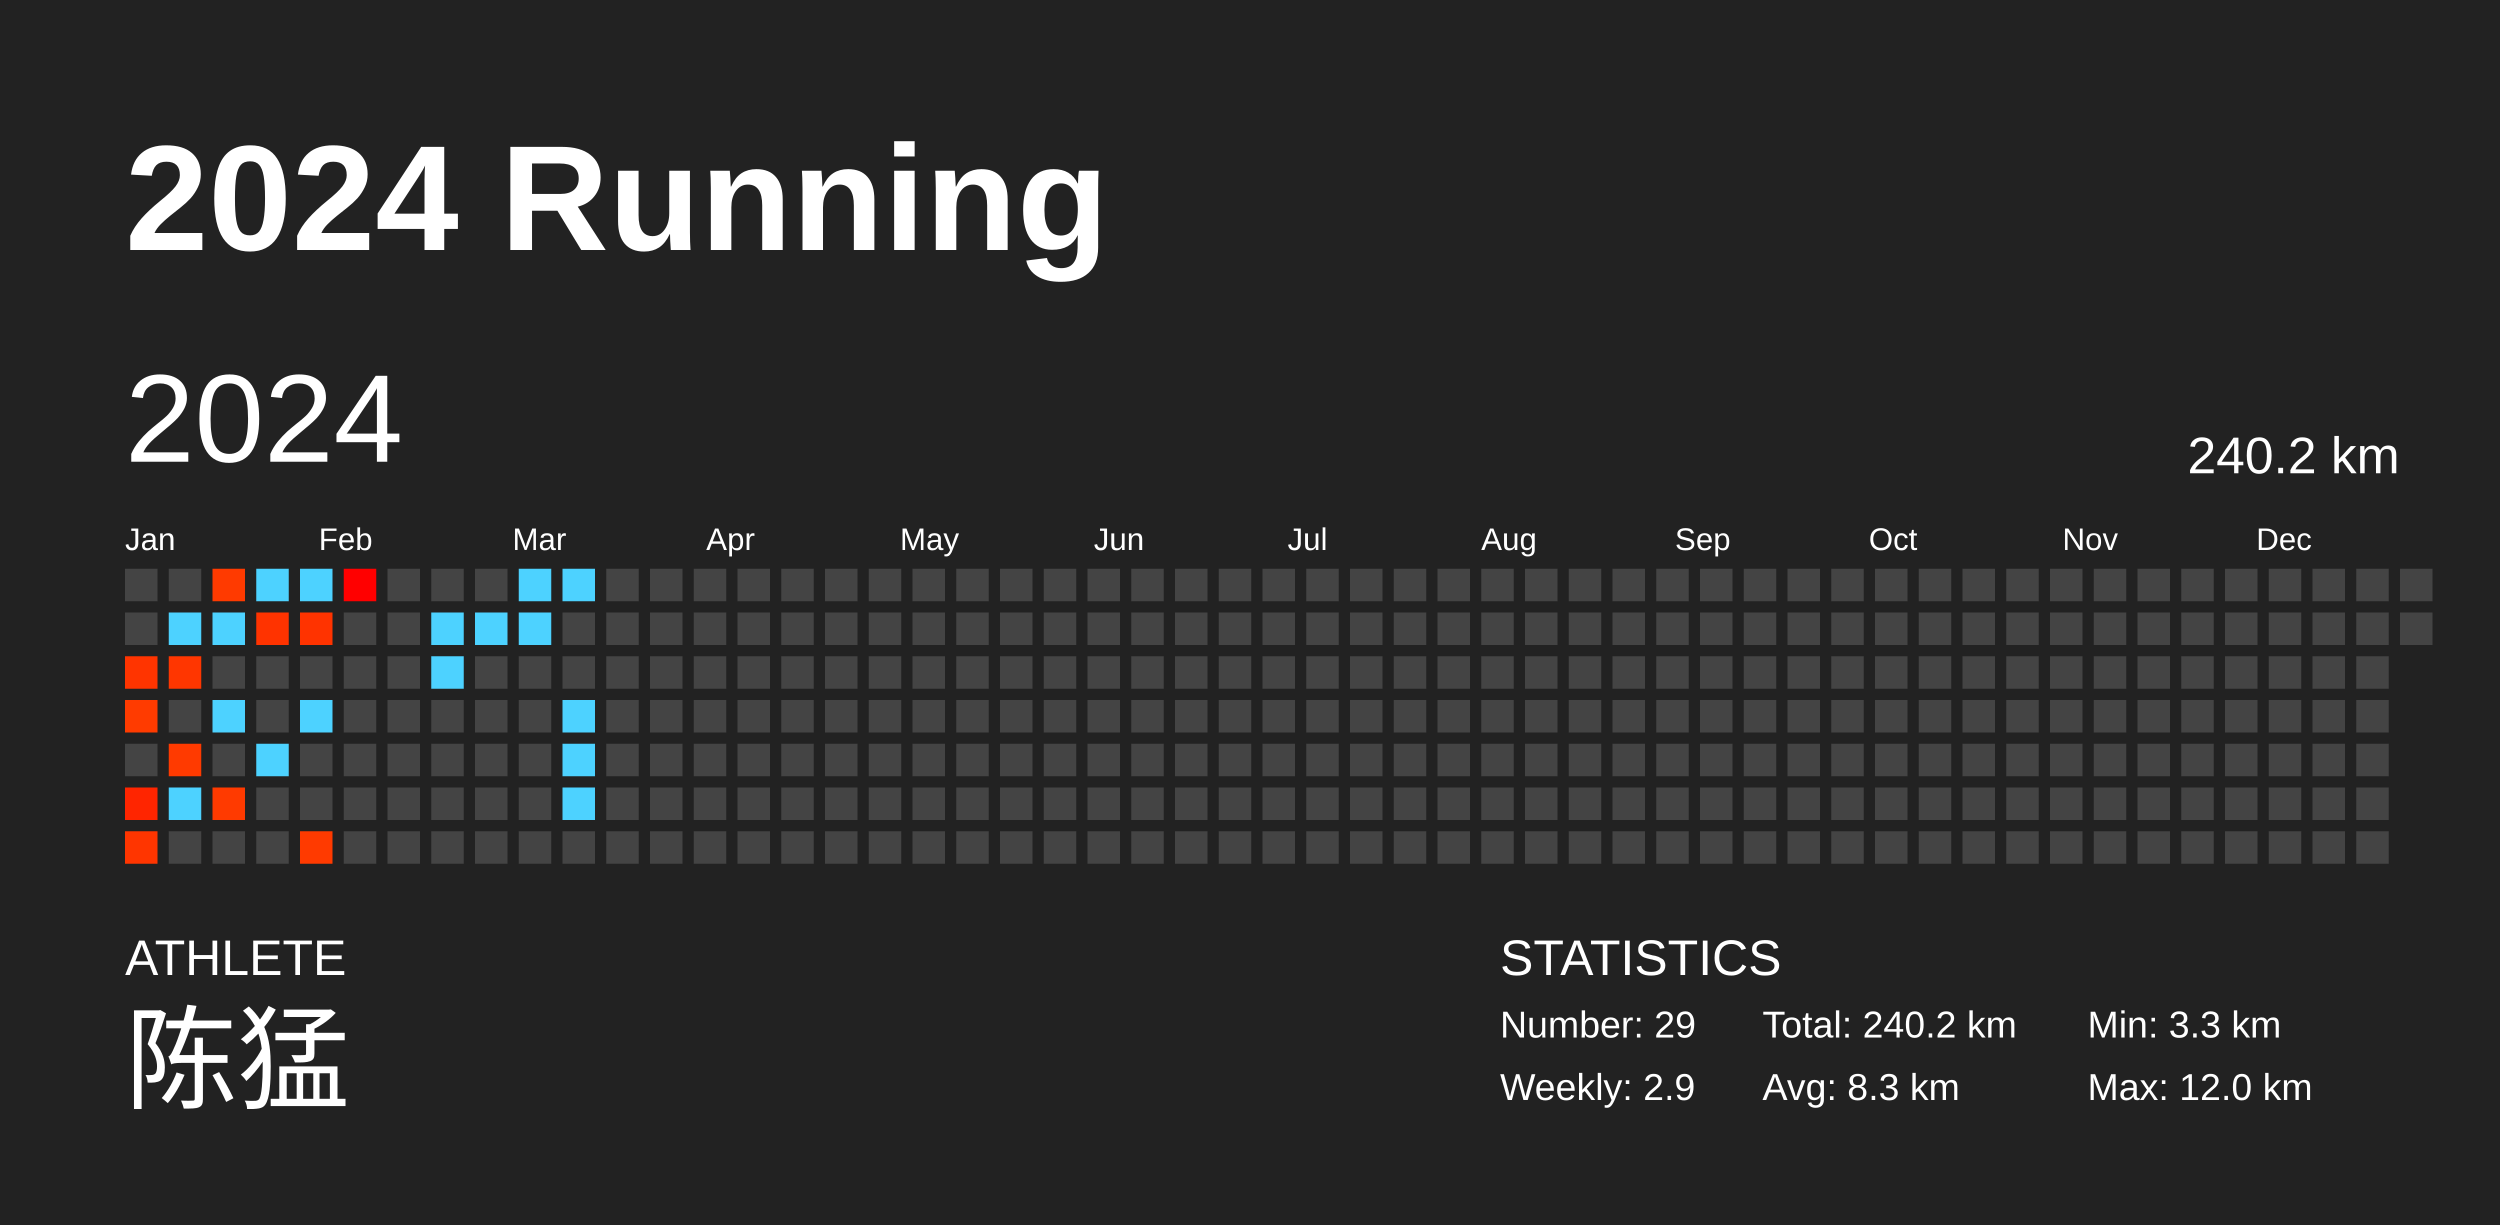
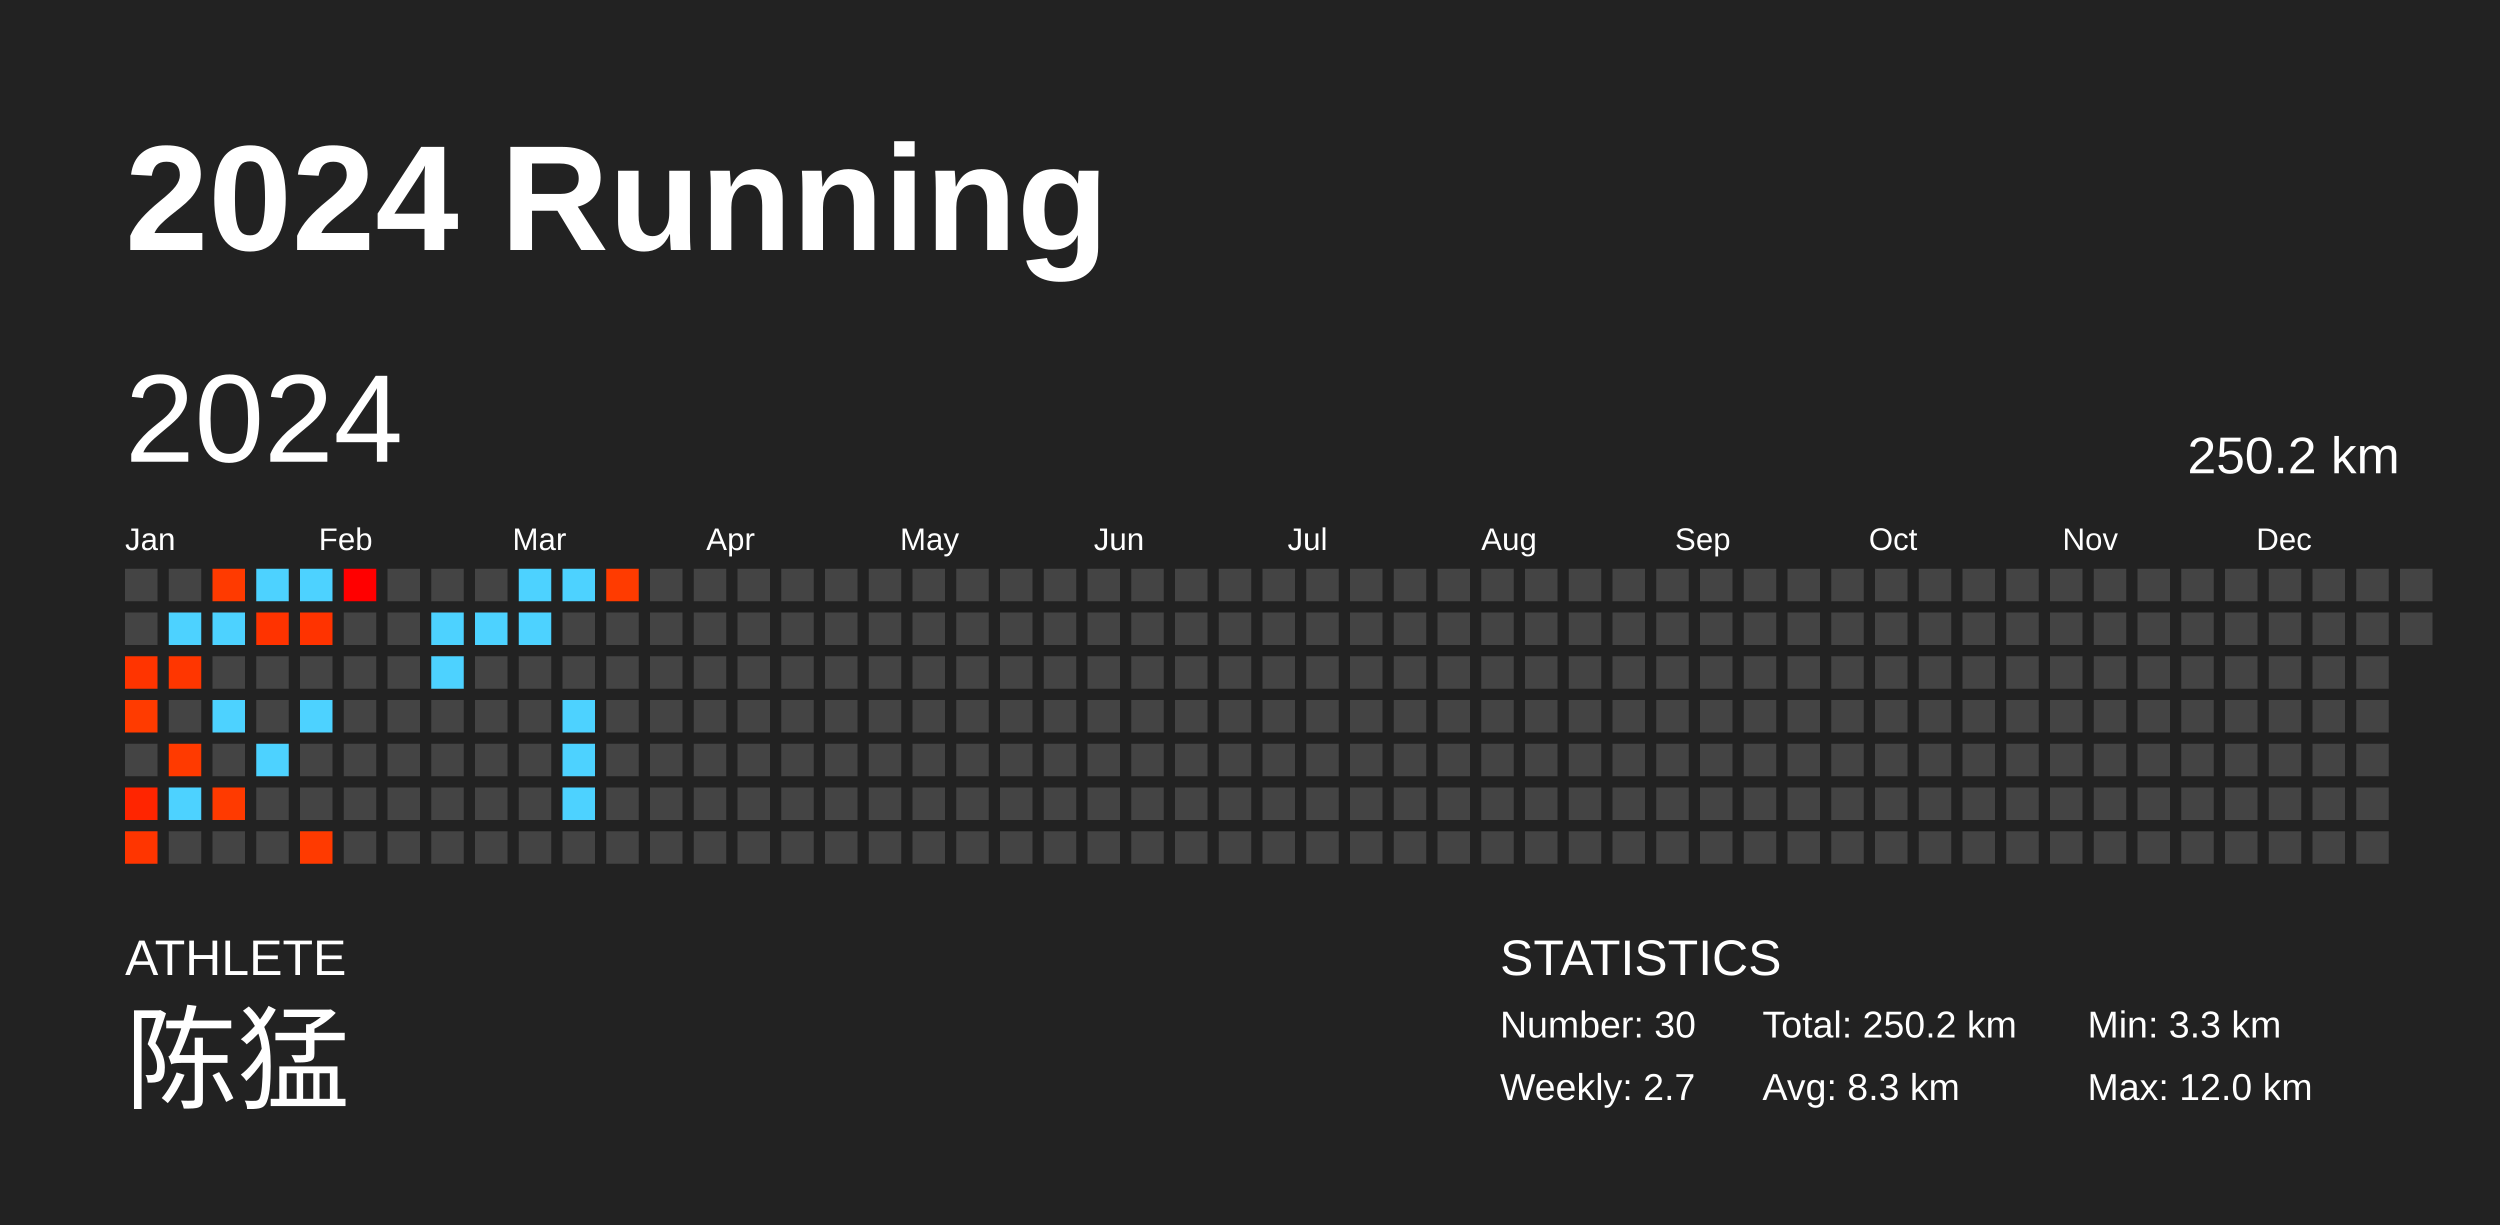
<svg xmlns="http://www.w3.org/2000/svg" baseProfile="full" height="98mm" version="1.1" viewBox="0,0,200,98" width="200mm">
  <defs />
  <rect fill="#222222" height="98" width="200" x="0" y="0" />
  <text fill="#FFFFFF" style="font-size:12px; font-family:Arial; font-weight:bold;" x="10" y="20">2024 Running</text>
  <text fill="#FFFFFF" style="font-size:4px; font-family:Arial" x="10" y="78">ATHLETE</text>
  <text fill="#FFFFFF" style="font-size:9px; font-family:Arial" x="10" y="88">陈猛</text>
  <text fill="#FFFFFF" style="font-size:4px; font-family:Arial" x="120" y="78">STATISTICS</text>
-   <text fill="#FFFFFF" style="font-size:3px; font-family:Arial" x="120" y="83">Number: 29</text>
-   <text fill="#FFFFFF" style="font-size:3px; font-family:Arial" x="120" y="88">Weekly: 2.9</text>
-   <text fill="#FFFFFF" style="font-size:3px; font-family:Arial" x="141" y="83">Total: 240.2 km</text>
+   <text fill="#FFFFFF" style="font-size:3px; font-family:Arial" x="120" y="83">Number: 30</text>
+   <text fill="#FFFFFF" style="font-size:3px; font-family:Arial" x="120" y="88">Weekly: 2.7</text>
+   <text fill="#FFFFFF" style="font-size:3px; font-family:Arial" x="141" y="83">Total: 250.2 km</text>
  <text fill="#FFFFFF" style="font-size:3px; font-family:Arial" x="141" y="88">Avg: 8.3 km</text>
  <text fill="#FFFFFF" style="font-size:3px; font-family:Arial" x="167" y="83">Min: 3.3 km</text>
  <text fill="#FFFFFF" style="font-size:3px; font-family:Arial" x="167" y="88">Max: 12.0 km</text>
  <text dominant-baseline="hanging" fill="#FFFFFF" style="font-size:10.0px; font-family:Arial;" x="10" y="30">2024</text>
-   <text dominant-baseline="hanging" fill="#FFFFFF" style="font-size:4.125px; font-family:Arial;" x="175" y="35">240.2 km</text>
+   <text dominant-baseline="hanging" fill="#FFFFFF" style="font-size:4.125px; font-family:Arial;" x="175" y="35">250.2 km</text>
  <text fill="#FFFFFF" style="font-size:2.5px; font-family:Arial" x="10.0" y="44">Jan</text>
  <text fill="#FFFFFF" style="font-size:2.5px; font-family:Arial" x="25.5" y="44">Feb</text>
  <text fill="#FFFFFF" style="font-size:2.5px; font-family:Arial" x="41.0" y="44">Mar</text>
  <text fill="#FFFFFF" style="font-size:2.5px; font-family:Arial" x="56.5" y="44">Apr</text>
  <text fill="#FFFFFF" style="font-size:2.5px; font-family:Arial" x="72.0" y="44">May</text>
  <text fill="#FFFFFF" style="font-size:2.5px; font-family:Arial" x="87.5" y="44">Jun</text>
  <text fill="#FFFFFF" style="font-size:2.5px; font-family:Arial" x="103.0" y="44">Jul</text>
  <text fill="#FFFFFF" style="font-size:2.5px; font-family:Arial" x="118.5" y="44">Aug</text>
  <text fill="#FFFFFF" style="font-size:2.5px; font-family:Arial" x="134.0" y="44">Sep</text>
  <text fill="#FFFFFF" style="font-size:2.5px; font-family:Arial" x="149.5" y="44">Oct</text>
  <text fill="#FFFFFF" style="font-size:2.5px; font-family:Arial" x="165.0" y="44">Nov</text>
  <text fill="#FFFFFF" style="font-size:2.5px; font-family:Arial" x="180.5" y="44">Dec</text>
  <rect fill="#444444" height="2.6" width="2.6" x="10.0" y="45.5" />
  <rect fill="#444444" height="2.6" width="2.6" x="10.0" y="49.0" />
  <rect fill="#ff3400" height="2.6" width="2.6" x="10.0" y="52.5" />
  <rect fill="#ff3b00" height="2.6" width="2.6" x="10.0" y="56.0" />
  <rect fill="#444444" height="2.6" width="2.6" x="10.0" y="59.5" />
  <rect fill="#ff2500" height="2.6" width="2.6" x="10.0" y="63.0" />
  <rect fill="#ff3500" height="2.6" width="2.6" x="10.0" y="66.5" />
  <rect fill="#444444" height="2.6" width="2.6" x="13.5" y="45.5" />
  <rect fill="#4dd2ff" height="2.6" width="2.6" x="13.5" y="49.0" />
  <rect fill="#ff3600" height="2.6" width="2.6" x="13.5" y="52.5" />
  <rect fill="#444444" height="2.6" width="2.6" x="13.5" y="56.0" />
  <rect fill="#ff3a00" height="2.6" width="2.6" x="13.5" y="59.5" />
  <rect fill="#4dd2ff" height="2.6" width="2.6" x="13.5" y="63.0" />
  <rect fill="#444444" height="2.6" width="2.6" x="13.5" y="66.5" />
  <rect fill="#ff3a00" height="2.6" width="2.6" x="17.0" y="45.5" />
  <rect fill="#4dd2ff" height="2.6" width="2.6" x="17.0" y="49.0" />
  <rect fill="#444444" height="2.6" width="2.6" x="17.0" y="52.5" />
  <rect fill="#4dd2ff" height="2.6" width="2.6" x="17.0" y="56.0" />
  <rect fill="#444444" height="2.6" width="2.6" x="17.0" y="59.5" />
  <rect fill="#ff3a00" height="2.6" width="2.6" x="17.0" y="63.0" />
  <rect fill="#444444" height="2.6" width="2.6" x="17.0" y="66.5" />
  <rect fill="#4dd2ff" height="2.6" width="2.6" x="20.5" y="45.5" />
  <rect fill="#ff3300" height="2.6" width="2.6" x="20.5" y="49.0" />
  <rect fill="#444444" height="2.6" width="2.6" x="20.5" y="52.5" />
  <rect fill="#444444" height="2.6" width="2.6" x="20.5" y="56.0" />
  <rect fill="#4dd2ff" height="2.6" width="2.6" x="20.5" y="59.5" />
  <rect fill="#444444" height="2.6" width="2.6" x="20.5" y="63.0" />
  <rect fill="#444444" height="2.6" width="2.6" x="20.5" y="66.5" />
  <rect fill="#4dd2ff" height="2.6" width="2.6" x="24.0" y="45.5" />
  <rect fill="#ff3300" height="2.6" width="2.6" x="24.0" y="49.0" />
  <rect fill="#444444" height="2.6" width="2.6" x="24.0" y="52.5" />
  <rect fill="#4dd2ff" height="2.6" width="2.6" x="24.0" y="56.0" />
  <rect fill="#444444" height="2.6" width="2.6" x="24.0" y="59.5" />
  <rect fill="#444444" height="2.6" width="2.6" x="24.0" y="63.0" />
  <rect fill="#ff3a00" height="2.6" width="2.6" x="24.0" y="66.5" />
  <rect fill="#ff0000" height="2.6" width="2.6" x="27.5" y="45.5" />
  <rect fill="#444444" height="2.6" width="2.6" x="27.5" y="49.0" />
  <rect fill="#444444" height="2.6" width="2.6" x="27.5" y="52.5" />
  <rect fill="#444444" height="2.6" width="2.6" x="27.5" y="56.0" />
  <rect fill="#444444" height="2.6" width="2.6" x="27.5" y="59.5" />
  <rect fill="#444444" height="2.6" width="2.6" x="27.5" y="63.0" />
  <rect fill="#444444" height="2.6" width="2.6" x="27.5" y="66.5" />
  <rect fill="#444444" height="2.6" width="2.6" x="31.0" y="45.5" />
  <rect fill="#444444" height="2.6" width="2.6" x="31.0" y="49.0" />
  <rect fill="#444444" height="2.6" width="2.6" x="31.0" y="52.5" />
  <rect fill="#444444" height="2.6" width="2.6" x="31.0" y="56.0" />
  <rect fill="#444444" height="2.6" width="2.6" x="31.0" y="59.5" />
  <rect fill="#444444" height="2.6" width="2.6" x="31.0" y="63.0" />
  <rect fill="#444444" height="2.6" width="2.6" x="31.0" y="66.5" />
  <rect fill="#444444" height="2.6" width="2.6" x="34.5" y="45.5" />
  <rect fill="#4dd2ff" height="2.6" width="2.6" x="34.5" y="49.0" />
  <rect fill="#4dd2ff" height="2.6" width="2.6" x="34.5" y="52.5" />
  <rect fill="#444444" height="2.6" width="2.6" x="34.5" y="56.0" />
  <rect fill="#444444" height="2.6" width="2.6" x="34.5" y="59.5" />
  <rect fill="#444444" height="2.6" width="2.6" x="34.5" y="63.0" />
  <rect fill="#444444" height="2.6" width="2.6" x="34.5" y="66.5" />
  <rect fill="#444444" height="2.6" width="2.6" x="38.0" y="45.5" />
  <rect fill="#4dd2ff" height="2.6" width="2.6" x="38.0" y="49.0" />
  <rect fill="#444444" height="2.6" width="2.6" x="38.0" y="52.5" />
  <rect fill="#444444" height="2.6" width="2.6" x="38.0" y="56.0" />
  <rect fill="#444444" height="2.6" width="2.6" x="38.0" y="59.5" />
  <rect fill="#444444" height="2.6" width="2.6" x="38.0" y="63.0" />
  <rect fill="#444444" height="2.6" width="2.6" x="38.0" y="66.5" />
  <rect fill="#4dd2ff" height="2.6" width="2.6" x="41.5" y="45.5" />
  <rect fill="#4dd2ff" height="2.6" width="2.6" x="41.5" y="49.0" />
  <rect fill="#444444" height="2.6" width="2.6" x="41.5" y="52.5" />
  <rect fill="#444444" height="2.6" width="2.6" x="41.5" y="56.0" />
  <rect fill="#444444" height="2.6" width="2.6" x="41.5" y="59.5" />
  <rect fill="#444444" height="2.6" width="2.6" x="41.5" y="63.0" />
  <rect fill="#444444" height="2.6" width="2.6" x="41.5" y="66.5" />
  <rect fill="#4dd2ff" height="2.6" width="2.6" x="45.0" y="45.5" />
  <rect fill="#444444" height="2.6" width="2.6" x="45.0" y="49.0" />
  <rect fill="#444444" height="2.6" width="2.6" x="45.0" y="52.5" />
  <rect fill="#4dd2ff" height="2.6" width="2.6" x="45.0" y="56.0" />
  <rect fill="#4dd2ff" height="2.6" width="2.6" x="45.0" y="59.5" />
  <rect fill="#4dd2ff" height="2.6" width="2.6" x="45.0" y="63.0" />
  <rect fill="#444444" height="2.6" width="2.6" x="45.0" y="66.5" />
-   <rect fill="#444444" height="2.6" width="2.6" x="48.5" y="45.5" />
+   <rect fill="#ff3b00" height="2.6" width="2.6" x="48.5" y="45.5" />
  <rect fill="#444444" height="2.6" width="2.6" x="48.5" y="49.0" />
  <rect fill="#444444" height="2.6" width="2.6" x="48.5" y="52.5" />
  <rect fill="#444444" height="2.6" width="2.6" x="48.5" y="56.0" />
  <rect fill="#444444" height="2.6" width="2.6" x="48.5" y="59.5" />
  <rect fill="#444444" height="2.6" width="2.6" x="48.5" y="63.0" />
  <rect fill="#444444" height="2.6" width="2.6" x="48.5" y="66.5" />
  <rect fill="#444444" height="2.6" width="2.6" x="52.0" y="45.5" />
  <rect fill="#444444" height="2.6" width="2.6" x="52.0" y="49.0" />
  <rect fill="#444444" height="2.6" width="2.6" x="52.0" y="52.5" />
  <rect fill="#444444" height="2.6" width="2.6" x="52.0" y="56.0" />
  <rect fill="#444444" height="2.6" width="2.6" x="52.0" y="59.5" />
  <rect fill="#444444" height="2.6" width="2.6" x="52.0" y="63.0" />
  <rect fill="#444444" height="2.6" width="2.6" x="52.0" y="66.5" />
  <rect fill="#444444" height="2.6" width="2.6" x="55.5" y="45.5" />
  <rect fill="#444444" height="2.6" width="2.6" x="55.5" y="49.0" />
  <rect fill="#444444" height="2.6" width="2.6" x="55.5" y="52.5" />
  <rect fill="#444444" height="2.6" width="2.6" x="55.5" y="56.0" />
  <rect fill="#444444" height="2.6" width="2.6" x="55.5" y="59.5" />
  <rect fill="#444444" height="2.6" width="2.6" x="55.5" y="63.0" />
  <rect fill="#444444" height="2.6" width="2.6" x="55.5" y="66.5" />
  <rect fill="#444444" height="2.6" width="2.6" x="59.0" y="45.5" />
  <rect fill="#444444" height="2.6" width="2.6" x="59.0" y="49.0" />
  <rect fill="#444444" height="2.6" width="2.6" x="59.0" y="52.5" />
  <rect fill="#444444" height="2.6" width="2.6" x="59.0" y="56.0" />
  <rect fill="#444444" height="2.6" width="2.6" x="59.0" y="59.5" />
  <rect fill="#444444" height="2.6" width="2.6" x="59.0" y="63.0" />
  <rect fill="#444444" height="2.6" width="2.6" x="59.0" y="66.5" />
  <rect fill="#444444" height="2.6" width="2.6" x="62.5" y="45.5" />
  <rect fill="#444444" height="2.6" width="2.6" x="62.5" y="49.0" />
  <rect fill="#444444" height="2.6" width="2.6" x="62.5" y="52.5" />
  <rect fill="#444444" height="2.6" width="2.6" x="62.5" y="56.0" />
  <rect fill="#444444" height="2.6" width="2.6" x="62.5" y="59.5" />
  <rect fill="#444444" height="2.6" width="2.6" x="62.5" y="63.0" />
  <rect fill="#444444" height="2.6" width="2.6" x="62.5" y="66.5" />
  <rect fill="#444444" height="2.6" width="2.6" x="66.0" y="45.5" />
  <rect fill="#444444" height="2.6" width="2.6" x="66.0" y="49.0" />
  <rect fill="#444444" height="2.6" width="2.6" x="66.0" y="52.5" />
  <rect fill="#444444" height="2.6" width="2.6" x="66.0" y="56.0" />
  <rect fill="#444444" height="2.6" width="2.6" x="66.0" y="59.5" />
  <rect fill="#444444" height="2.6" width="2.6" x="66.0" y="63.0" />
  <rect fill="#444444" height="2.6" width="2.6" x="66.0" y="66.5" />
  <rect fill="#444444" height="2.6" width="2.6" x="69.5" y="45.5" />
  <rect fill="#444444" height="2.6" width="2.6" x="69.5" y="49.0" />
  <rect fill="#444444" height="2.6" width="2.6" x="69.5" y="52.5" />
  <rect fill="#444444" height="2.6" width="2.6" x="69.5" y="56.0" />
  <rect fill="#444444" height="2.6" width="2.6" x="69.5" y="59.5" />
  <rect fill="#444444" height="2.6" width="2.6" x="69.5" y="63.0" />
  <rect fill="#444444" height="2.6" width="2.6" x="69.5" y="66.5" />
  <rect fill="#444444" height="2.6" width="2.6" x="73.0" y="45.5" />
  <rect fill="#444444" height="2.6" width="2.6" x="73.0" y="49.0" />
  <rect fill="#444444" height="2.6" width="2.6" x="73.0" y="52.5" />
  <rect fill="#444444" height="2.6" width="2.6" x="73.0" y="56.0" />
  <rect fill="#444444" height="2.6" width="2.6" x="73.0" y="59.5" />
  <rect fill="#444444" height="2.6" width="2.6" x="73.0" y="63.0" />
  <rect fill="#444444" height="2.6" width="2.6" x="73.0" y="66.5" />
  <rect fill="#444444" height="2.6" width="2.6" x="76.5" y="45.5" />
  <rect fill="#444444" height="2.6" width="2.6" x="76.5" y="49.0" />
  <rect fill="#444444" height="2.6" width="2.6" x="76.5" y="52.5" />
  <rect fill="#444444" height="2.6" width="2.6" x="76.5" y="56.0" />
  <rect fill="#444444" height="2.6" width="2.6" x="76.5" y="59.5" />
  <rect fill="#444444" height="2.6" width="2.6" x="76.5" y="63.0" />
  <rect fill="#444444" height="2.6" width="2.6" x="76.5" y="66.5" />
  <rect fill="#444444" height="2.6" width="2.6" x="80.0" y="45.5" />
  <rect fill="#444444" height="2.6" width="2.6" x="80.0" y="49.0" />
  <rect fill="#444444" height="2.6" width="2.6" x="80.0" y="52.5" />
  <rect fill="#444444" height="2.6" width="2.6" x="80.0" y="56.0" />
  <rect fill="#444444" height="2.6" width="2.6" x="80.0" y="59.5" />
  <rect fill="#444444" height="2.6" width="2.6" x="80.0" y="63.0" />
  <rect fill="#444444" height="2.6" width="2.6" x="80.0" y="66.5" />
  <rect fill="#444444" height="2.6" width="2.6" x="83.5" y="45.5" />
  <rect fill="#444444" height="2.6" width="2.6" x="83.5" y="49.0" />
  <rect fill="#444444" height="2.6" width="2.6" x="83.5" y="52.5" />
  <rect fill="#444444" height="2.6" width="2.6" x="83.5" y="56.0" />
  <rect fill="#444444" height="2.6" width="2.6" x="83.5" y="59.5" />
  <rect fill="#444444" height="2.6" width="2.6" x="83.5" y="63.0" />
  <rect fill="#444444" height="2.6" width="2.6" x="83.5" y="66.5" />
  <rect fill="#444444" height="2.6" width="2.6" x="87.0" y="45.5" />
  <rect fill="#444444" height="2.6" width="2.6" x="87.0" y="49.0" />
  <rect fill="#444444" height="2.6" width="2.6" x="87.0" y="52.5" />
  <rect fill="#444444" height="2.6" width="2.6" x="87.0" y="56.0" />
  <rect fill="#444444" height="2.6" width="2.6" x="87.0" y="59.5" />
  <rect fill="#444444" height="2.6" width="2.6" x="87.0" y="63.0" />
  <rect fill="#444444" height="2.6" width="2.6" x="87.0" y="66.5" />
  <rect fill="#444444" height="2.6" width="2.6" x="90.5" y="45.5" />
  <rect fill="#444444" height="2.6" width="2.6" x="90.5" y="49.0" />
  <rect fill="#444444" height="2.6" width="2.6" x="90.5" y="52.5" />
  <rect fill="#444444" height="2.6" width="2.6" x="90.5" y="56.0" />
  <rect fill="#444444" height="2.6" width="2.6" x="90.5" y="59.5" />
  <rect fill="#444444" height="2.6" width="2.6" x="90.5" y="63.0" />
  <rect fill="#444444" height="2.6" width="2.6" x="90.5" y="66.5" />
  <rect fill="#444444" height="2.6" width="2.6" x="94.0" y="45.5" />
  <rect fill="#444444" height="2.6" width="2.6" x="94.0" y="49.0" />
  <rect fill="#444444" height="2.6" width="2.6" x="94.0" y="52.5" />
  <rect fill="#444444" height="2.6" width="2.6" x="94.0" y="56.0" />
  <rect fill="#444444" height="2.6" width="2.6" x="94.0" y="59.5" />
  <rect fill="#444444" height="2.6" width="2.6" x="94.0" y="63.0" />
  <rect fill="#444444" height="2.6" width="2.6" x="94.0" y="66.5" />
  <rect fill="#444444" height="2.6" width="2.6" x="97.5" y="45.5" />
  <rect fill="#444444" height="2.6" width="2.6" x="97.5" y="49.0" />
  <rect fill="#444444" height="2.6" width="2.6" x="97.5" y="52.5" />
  <rect fill="#444444" height="2.6" width="2.6" x="97.5" y="56.0" />
  <rect fill="#444444" height="2.6" width="2.6" x="97.5" y="59.5" />
  <rect fill="#444444" height="2.6" width="2.6" x="97.5" y="63.0" />
  <rect fill="#444444" height="2.6" width="2.6" x="97.5" y="66.5" />
  <rect fill="#444444" height="2.6" width="2.6" x="101.0" y="45.5" />
  <rect fill="#444444" height="2.6" width="2.6" x="101.0" y="49.0" />
  <rect fill="#444444" height="2.6" width="2.6" x="101.0" y="52.5" />
  <rect fill="#444444" height="2.6" width="2.6" x="101.0" y="56.0" />
  <rect fill="#444444" height="2.6" width="2.6" x="101.0" y="59.5" />
  <rect fill="#444444" height="2.6" width="2.6" x="101.0" y="63.0" />
  <rect fill="#444444" height="2.6" width="2.6" x="101.0" y="66.5" />
  <rect fill="#444444" height="2.6" width="2.6" x="104.5" y="45.5" />
  <rect fill="#444444" height="2.6" width="2.6" x="104.5" y="49.0" />
  <rect fill="#444444" height="2.6" width="2.6" x="104.5" y="52.5" />
  <rect fill="#444444" height="2.6" width="2.6" x="104.5" y="56.0" />
  <rect fill="#444444" height="2.6" width="2.6" x="104.5" y="59.5" />
  <rect fill="#444444" height="2.6" width="2.6" x="104.5" y="63.0" />
  <rect fill="#444444" height="2.6" width="2.6" x="104.5" y="66.5" />
  <rect fill="#444444" height="2.6" width="2.6" x="108.0" y="45.5" />
  <rect fill="#444444" height="2.6" width="2.6" x="108.0" y="49.0" />
  <rect fill="#444444" height="2.6" width="2.6" x="108.0" y="52.5" />
  <rect fill="#444444" height="2.6" width="2.6" x="108.0" y="56.0" />
  <rect fill="#444444" height="2.6" width="2.6" x="108.0" y="59.5" />
  <rect fill="#444444" height="2.6" width="2.6" x="108.0" y="63.0" />
  <rect fill="#444444" height="2.6" width="2.6" x="108.0" y="66.5" />
  <rect fill="#444444" height="2.6" width="2.6" x="111.5" y="45.5" />
  <rect fill="#444444" height="2.6" width="2.6" x="111.5" y="49.0" />
  <rect fill="#444444" height="2.6" width="2.6" x="111.5" y="52.5" />
  <rect fill="#444444" height="2.6" width="2.6" x="111.5" y="56.0" />
  <rect fill="#444444" height="2.6" width="2.6" x="111.5" y="59.5" />
  <rect fill="#444444" height="2.6" width="2.6" x="111.5" y="63.0" />
  <rect fill="#444444" height="2.6" width="2.6" x="111.5" y="66.5" />
  <rect fill="#444444" height="2.6" width="2.6" x="115.0" y="45.5" />
  <rect fill="#444444" height="2.6" width="2.6" x="115.0" y="49.0" />
  <rect fill="#444444" height="2.6" width="2.6" x="115.0" y="52.5" />
  <rect fill="#444444" height="2.6" width="2.6" x="115.0" y="56.0" />
  <rect fill="#444444" height="2.6" width="2.6" x="115.0" y="59.5" />
  <rect fill="#444444" height="2.6" width="2.6" x="115.0" y="63.0" />
  <rect fill="#444444" height="2.6" width="2.6" x="115.0" y="66.5" />
  <rect fill="#444444" height="2.6" width="2.6" x="118.5" y="45.5" />
  <rect fill="#444444" height="2.6" width="2.6" x="118.5" y="49.0" />
  <rect fill="#444444" height="2.6" width="2.6" x="118.5" y="52.5" />
  <rect fill="#444444" height="2.6" width="2.6" x="118.5" y="56.0" />
  <rect fill="#444444" height="2.6" width="2.6" x="118.5" y="59.5" />
  <rect fill="#444444" height="2.6" width="2.6" x="118.5" y="63.0" />
  <rect fill="#444444" height="2.6" width="2.6" x="118.5" y="66.5" />
  <rect fill="#444444" height="2.6" width="2.6" x="122.0" y="45.5" />
  <rect fill="#444444" height="2.6" width="2.6" x="122.0" y="49.0" />
  <rect fill="#444444" height="2.6" width="2.6" x="122.0" y="52.5" />
  <rect fill="#444444" height="2.6" width="2.6" x="122.0" y="56.0" />
  <rect fill="#444444" height="2.6" width="2.6" x="122.0" y="59.5" />
  <rect fill="#444444" height="2.6" width="2.6" x="122.0" y="63.0" />
  <rect fill="#444444" height="2.6" width="2.6" x="122.0" y="66.5" />
  <rect fill="#444444" height="2.6" width="2.6" x="125.5" y="45.5" />
  <rect fill="#444444" height="2.6" width="2.6" x="125.5" y="49.0" />
  <rect fill="#444444" height="2.6" width="2.6" x="125.5" y="52.5" />
  <rect fill="#444444" height="2.6" width="2.6" x="125.5" y="56.0" />
  <rect fill="#444444" height="2.6" width="2.6" x="125.5" y="59.5" />
  <rect fill="#444444" height="2.6" width="2.6" x="125.5" y="63.0" />
  <rect fill="#444444" height="2.6" width="2.6" x="125.5" y="66.5" />
  <rect fill="#444444" height="2.6" width="2.6" x="129.0" y="45.5" />
  <rect fill="#444444" height="2.6" width="2.6" x="129.0" y="49.0" />
  <rect fill="#444444" height="2.6" width="2.6" x="129.0" y="52.5" />
  <rect fill="#444444" height="2.6" width="2.6" x="129.0" y="56.0" />
  <rect fill="#444444" height="2.6" width="2.6" x="129.0" y="59.5" />
  <rect fill="#444444" height="2.6" width="2.6" x="129.0" y="63.0" />
  <rect fill="#444444" height="2.6" width="2.6" x="129.0" y="66.5" />
  <rect fill="#444444" height="2.6" width="2.6" x="132.5" y="45.5" />
  <rect fill="#444444" height="2.6" width="2.6" x="132.5" y="49.0" />
  <rect fill="#444444" height="2.6" width="2.6" x="132.5" y="52.5" />
  <rect fill="#444444" height="2.6" width="2.6" x="132.5" y="56.0" />
  <rect fill="#444444" height="2.6" width="2.6" x="132.5" y="59.5" />
  <rect fill="#444444" height="2.6" width="2.6" x="132.5" y="63.0" />
  <rect fill="#444444" height="2.6" width="2.6" x="132.5" y="66.5" />
  <rect fill="#444444" height="2.6" width="2.6" x="136.0" y="45.5" />
  <rect fill="#444444" height="2.6" width="2.6" x="136.0" y="49.0" />
  <rect fill="#444444" height="2.6" width="2.6" x="136.0" y="52.5" />
  <rect fill="#444444" height="2.6" width="2.6" x="136.0" y="56.0" />
  <rect fill="#444444" height="2.6" width="2.6" x="136.0" y="59.5" />
  <rect fill="#444444" height="2.6" width="2.6" x="136.0" y="63.0" />
  <rect fill="#444444" height="2.6" width="2.6" x="136.0" y="66.5" />
  <rect fill="#444444" height="2.6" width="2.6" x="139.5" y="45.5" />
  <rect fill="#444444" height="2.6" width="2.6" x="139.5" y="49.0" />
  <rect fill="#444444" height="2.6" width="2.6" x="139.5" y="52.5" />
  <rect fill="#444444" height="2.6" width="2.6" x="139.5" y="56.0" />
  <rect fill="#444444" height="2.6" width="2.6" x="139.5" y="59.5" />
  <rect fill="#444444" height="2.6" width="2.6" x="139.5" y="63.0" />
  <rect fill="#444444" height="2.6" width="2.6" x="139.5" y="66.5" />
  <rect fill="#444444" height="2.6" width="2.6" x="143.0" y="45.5" />
  <rect fill="#444444" height="2.6" width="2.6" x="143.0" y="49.0" />
  <rect fill="#444444" height="2.6" width="2.6" x="143.0" y="52.5" />
  <rect fill="#444444" height="2.6" width="2.6" x="143.0" y="56.0" />
  <rect fill="#444444" height="2.6" width="2.6" x="143.0" y="59.5" />
  <rect fill="#444444" height="2.6" width="2.6" x="143.0" y="63.0" />
  <rect fill="#444444" height="2.6" width="2.6" x="143.0" y="66.5" />
  <rect fill="#444444" height="2.6" width="2.6" x="146.5" y="45.5" />
  <rect fill="#444444" height="2.6" width="2.6" x="146.5" y="49.0" />
  <rect fill="#444444" height="2.6" width="2.6" x="146.5" y="52.5" />
  <rect fill="#444444" height="2.6" width="2.6" x="146.5" y="56.0" />
  <rect fill="#444444" height="2.6" width="2.6" x="146.5" y="59.5" />
  <rect fill="#444444" height="2.6" width="2.6" x="146.5" y="63.0" />
  <rect fill="#444444" height="2.6" width="2.6" x="146.5" y="66.5" />
  <rect fill="#444444" height="2.6" width="2.6" x="150.0" y="45.5" />
  <rect fill="#444444" height="2.6" width="2.6" x="150.0" y="49.0" />
  <rect fill="#444444" height="2.6" width="2.6" x="150.0" y="52.5" />
  <rect fill="#444444" height="2.6" width="2.6" x="150.0" y="56.0" />
  <rect fill="#444444" height="2.6" width="2.6" x="150.0" y="59.5" />
  <rect fill="#444444" height="2.6" width="2.6" x="150.0" y="63.0" />
  <rect fill="#444444" height="2.6" width="2.6" x="150.0" y="66.5" />
  <rect fill="#444444" height="2.6" width="2.6" x="153.5" y="45.5" />
  <rect fill="#444444" height="2.6" width="2.6" x="153.5" y="49.0" />
  <rect fill="#444444" height="2.6" width="2.6" x="153.5" y="52.5" />
  <rect fill="#444444" height="2.6" width="2.6" x="153.5" y="56.0" />
  <rect fill="#444444" height="2.6" width="2.6" x="153.5" y="59.5" />
  <rect fill="#444444" height="2.6" width="2.6" x="153.5" y="63.0" />
  <rect fill="#444444" height="2.6" width="2.6" x="153.5" y="66.5" />
  <rect fill="#444444" height="2.6" width="2.6" x="157.0" y="45.5" />
  <rect fill="#444444" height="2.6" width="2.6" x="157.0" y="49.0" />
  <rect fill="#444444" height="2.6" width="2.6" x="157.0" y="52.5" />
  <rect fill="#444444" height="2.6" width="2.6" x="157.0" y="56.0" />
  <rect fill="#444444" height="2.6" width="2.6" x="157.0" y="59.5" />
  <rect fill="#444444" height="2.6" width="2.6" x="157.0" y="63.0" />
  <rect fill="#444444" height="2.6" width="2.6" x="157.0" y="66.5" />
  <rect fill="#444444" height="2.6" width="2.6" x="160.5" y="45.5" />
  <rect fill="#444444" height="2.6" width="2.6" x="160.5" y="49.0" />
  <rect fill="#444444" height="2.6" width="2.6" x="160.5" y="52.5" />
  <rect fill="#444444" height="2.6" width="2.6" x="160.5" y="56.0" />
  <rect fill="#444444" height="2.6" width="2.6" x="160.5" y="59.5" />
  <rect fill="#444444" height="2.6" width="2.6" x="160.5" y="63.0" />
  <rect fill="#444444" height="2.6" width="2.6" x="160.5" y="66.5" />
  <rect fill="#444444" height="2.6" width="2.6" x="164.0" y="45.5" />
  <rect fill="#444444" height="2.6" width="2.6" x="164.0" y="49.0" />
  <rect fill="#444444" height="2.6" width="2.6" x="164.0" y="52.5" />
  <rect fill="#444444" height="2.6" width="2.6" x="164.0" y="56.0" />
  <rect fill="#444444" height="2.6" width="2.6" x="164.0" y="59.5" />
  <rect fill="#444444" height="2.6" width="2.6" x="164.0" y="63.0" />
  <rect fill="#444444" height="2.6" width="2.6" x="164.0" y="66.5" />
  <rect fill="#444444" height="2.6" width="2.6" x="167.5" y="45.5" />
  <rect fill="#444444" height="2.6" width="2.6" x="167.5" y="49.0" />
  <rect fill="#444444" height="2.6" width="2.6" x="167.5" y="52.5" />
  <rect fill="#444444" height="2.6" width="2.6" x="167.5" y="56.0" />
  <rect fill="#444444" height="2.6" width="2.6" x="167.5" y="59.5" />
  <rect fill="#444444" height="2.6" width="2.6" x="167.5" y="63.0" />
  <rect fill="#444444" height="2.6" width="2.6" x="167.5" y="66.5" />
  <rect fill="#444444" height="2.6" width="2.6" x="171.0" y="45.5" />
  <rect fill="#444444" height="2.6" width="2.6" x="171.0" y="49.0" />
  <rect fill="#444444" height="2.6" width="2.6" x="171.0" y="52.5" />
  <rect fill="#444444" height="2.6" width="2.6" x="171.0" y="56.0" />
  <rect fill="#444444" height="2.6" width="2.6" x="171.0" y="59.5" />
  <rect fill="#444444" height="2.6" width="2.6" x="171.0" y="63.0" />
  <rect fill="#444444" height="2.6" width="2.6" x="171.0" y="66.5" />
  <rect fill="#444444" height="2.6" width="2.6" x="174.5" y="45.5" />
  <rect fill="#444444" height="2.6" width="2.6" x="174.5" y="49.0" />
  <rect fill="#444444" height="2.6" width="2.6" x="174.5" y="52.5" />
  <rect fill="#444444" height="2.6" width="2.6" x="174.5" y="56.0" />
  <rect fill="#444444" height="2.6" width="2.6" x="174.5" y="59.5" />
  <rect fill="#444444" height="2.6" width="2.6" x="174.5" y="63.0" />
  <rect fill="#444444" height="2.6" width="2.6" x="174.5" y="66.5" />
  <rect fill="#444444" height="2.6" width="2.6" x="178.0" y="45.5" />
  <rect fill="#444444" height="2.6" width="2.6" x="178.0" y="49.0" />
  <rect fill="#444444" height="2.6" width="2.6" x="178.0" y="52.5" />
  <rect fill="#444444" height="2.6" width="2.6" x="178.0" y="56.0" />
  <rect fill="#444444" height="2.6" width="2.6" x="178.0" y="59.5" />
  <rect fill="#444444" height="2.6" width="2.6" x="178.0" y="63.0" />
  <rect fill="#444444" height="2.6" width="2.6" x="178.0" y="66.5" />
  <rect fill="#444444" height="2.6" width="2.6" x="181.5" y="45.5" />
  <rect fill="#444444" height="2.6" width="2.6" x="181.5" y="49.0" />
  <rect fill="#444444" height="2.6" width="2.6" x="181.5" y="52.5" />
  <rect fill="#444444" height="2.6" width="2.6" x="181.5" y="56.0" />
  <rect fill="#444444" height="2.6" width="2.6" x="181.5" y="59.5" />
  <rect fill="#444444" height="2.6" width="2.6" x="181.5" y="63.0" />
  <rect fill="#444444" height="2.6" width="2.6" x="181.5" y="66.5" />
  <rect fill="#444444" height="2.6" width="2.6" x="185.0" y="45.5" />
  <rect fill="#444444" height="2.6" width="2.6" x="185.0" y="49.0" />
  <rect fill="#444444" height="2.6" width="2.6" x="185.0" y="52.5" />
  <rect fill="#444444" height="2.6" width="2.6" x="185.0" y="56.0" />
  <rect fill="#444444" height="2.6" width="2.6" x="185.0" y="59.5" />
  <rect fill="#444444" height="2.6" width="2.6" x="185.0" y="63.0" />
  <rect fill="#444444" height="2.6" width="2.6" x="185.0" y="66.5" />
  <rect fill="#444444" height="2.6" width="2.6" x="188.5" y="45.5" />
  <rect fill="#444444" height="2.6" width="2.6" x="188.5" y="49.0" />
  <rect fill="#444444" height="2.6" width="2.6" x="188.5" y="52.5" />
  <rect fill="#444444" height="2.6" width="2.6" x="188.5" y="56.0" />
  <rect fill="#444444" height="2.6" width="2.6" x="188.5" y="59.5" />
  <rect fill="#444444" height="2.6" width="2.6" x="188.5" y="63.0" />
  <rect fill="#444444" height="2.6" width="2.6" x="188.5" y="66.5" />
  <rect fill="#444444" height="2.6" width="2.6" x="192.0" y="45.5" />
  <rect fill="#444444" height="2.6" width="2.6" x="192.0" y="49.0" />
</svg>
